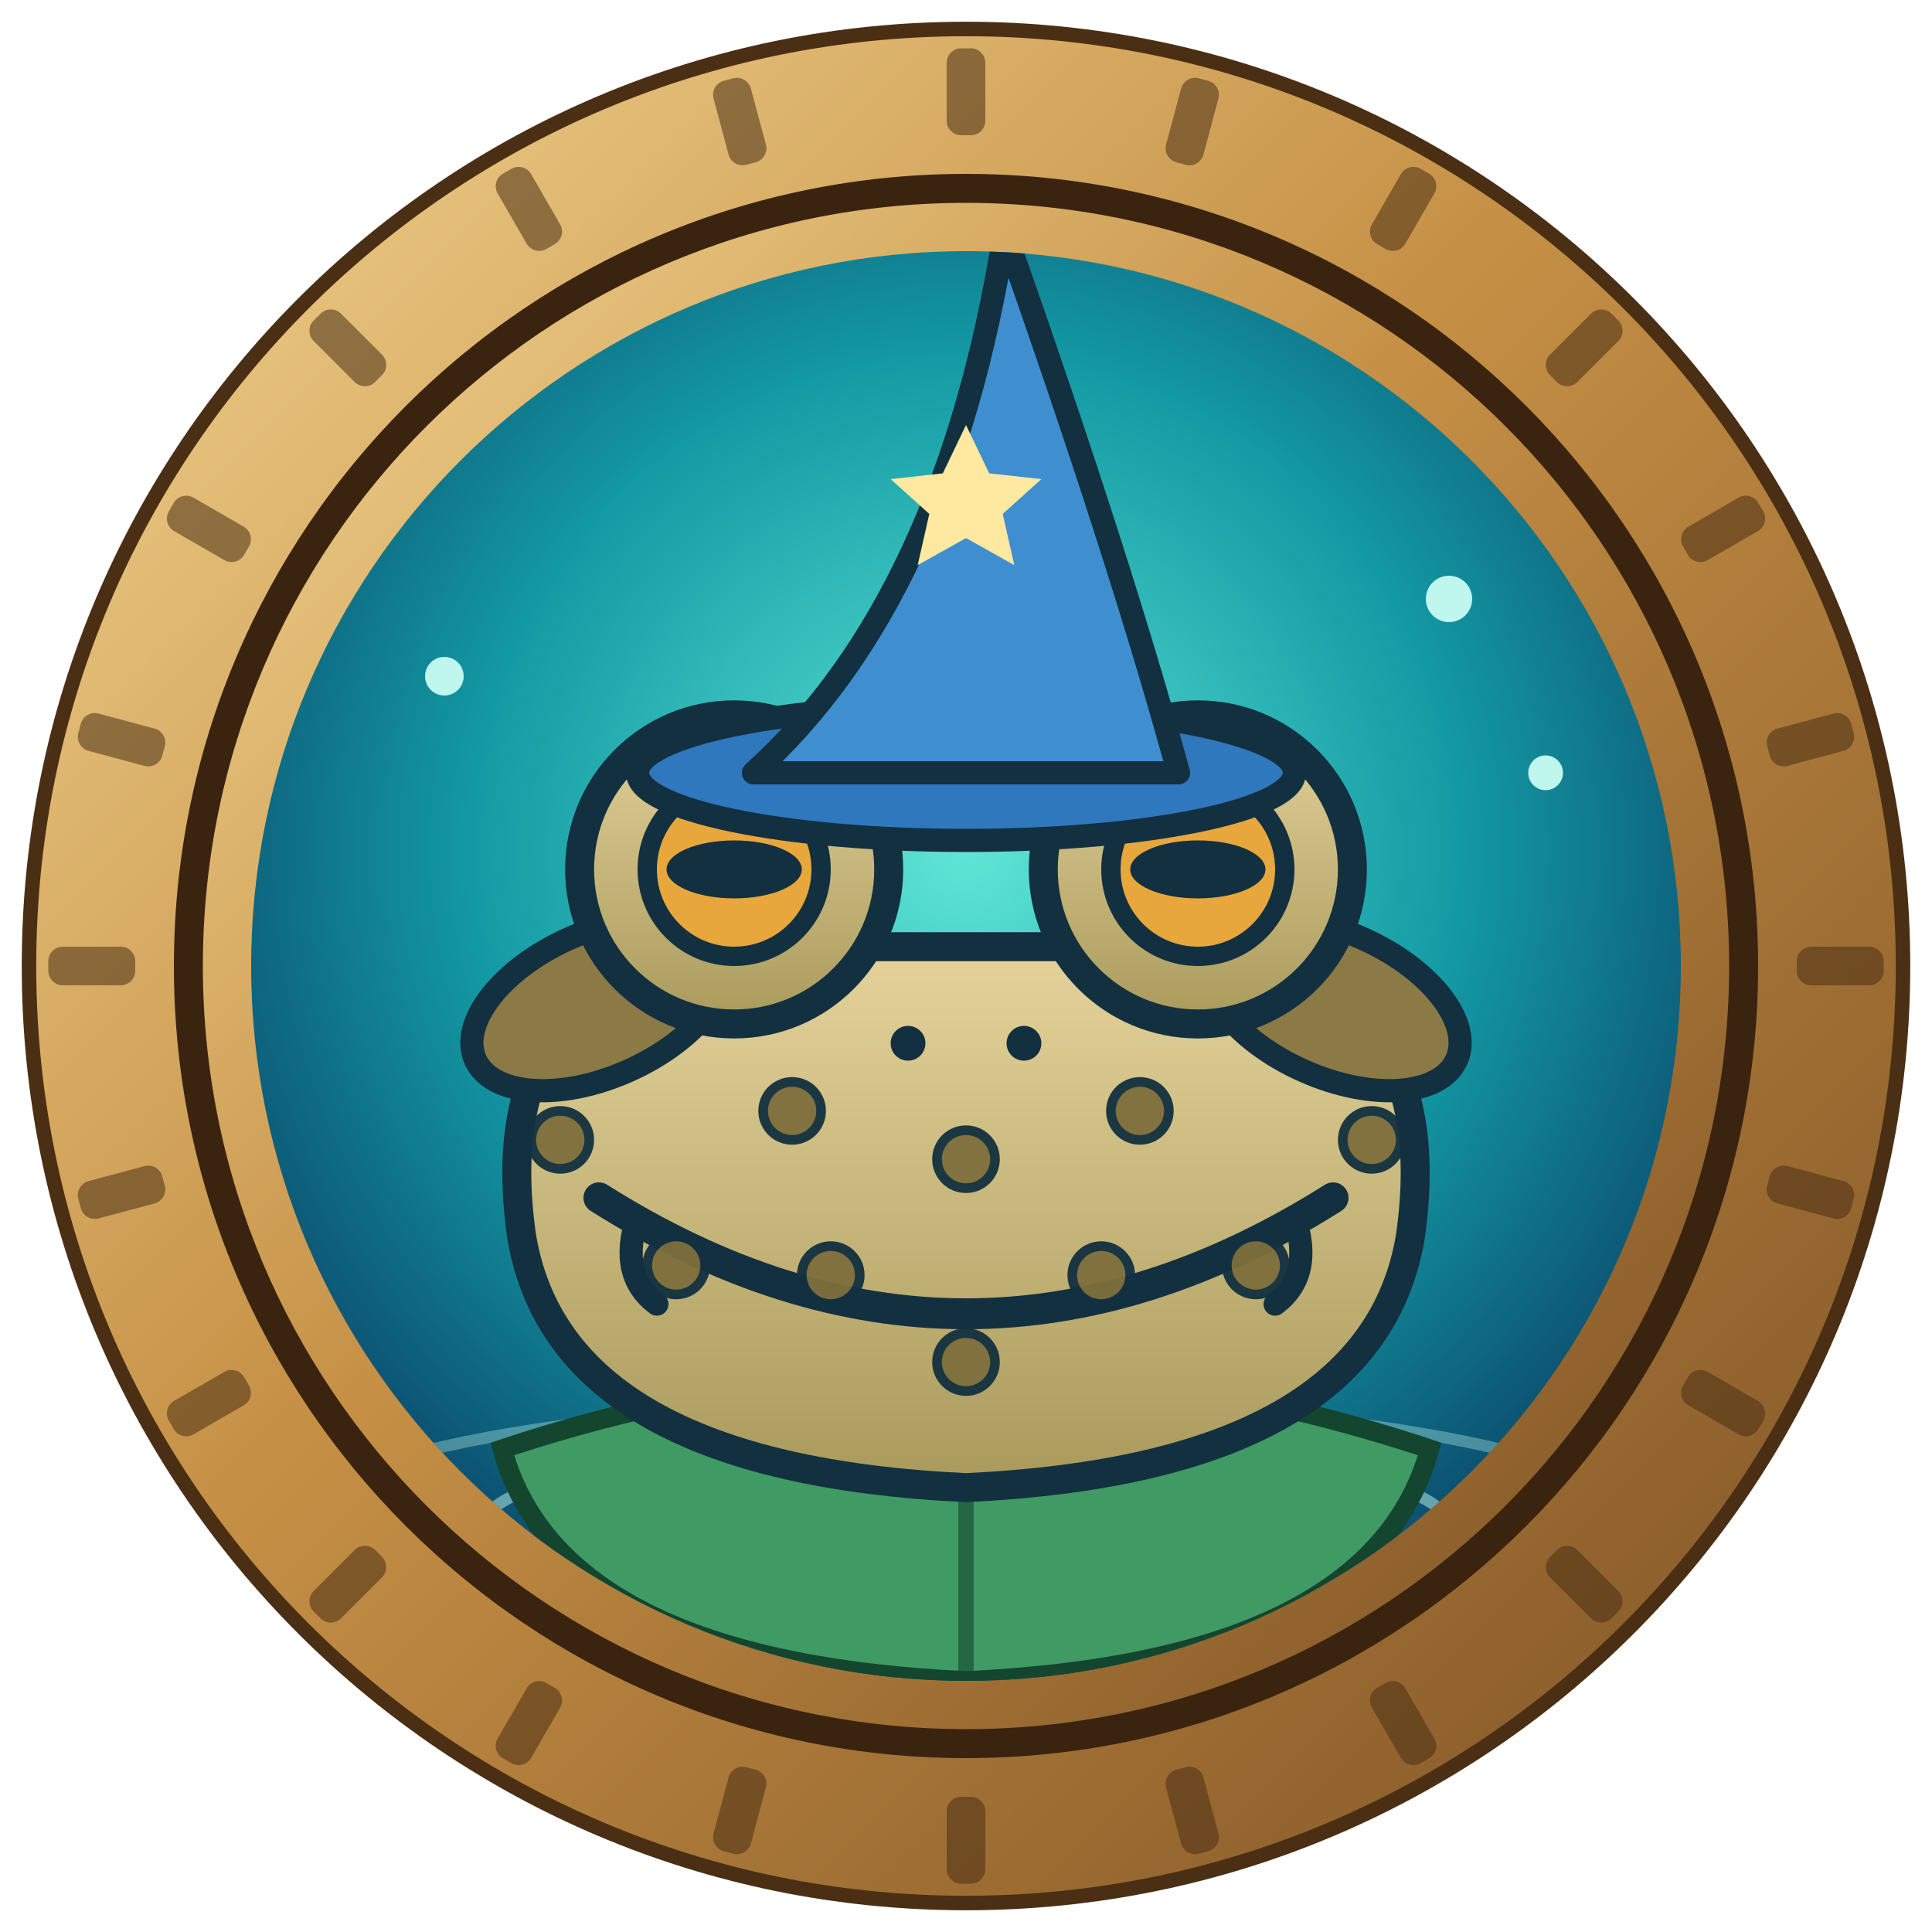
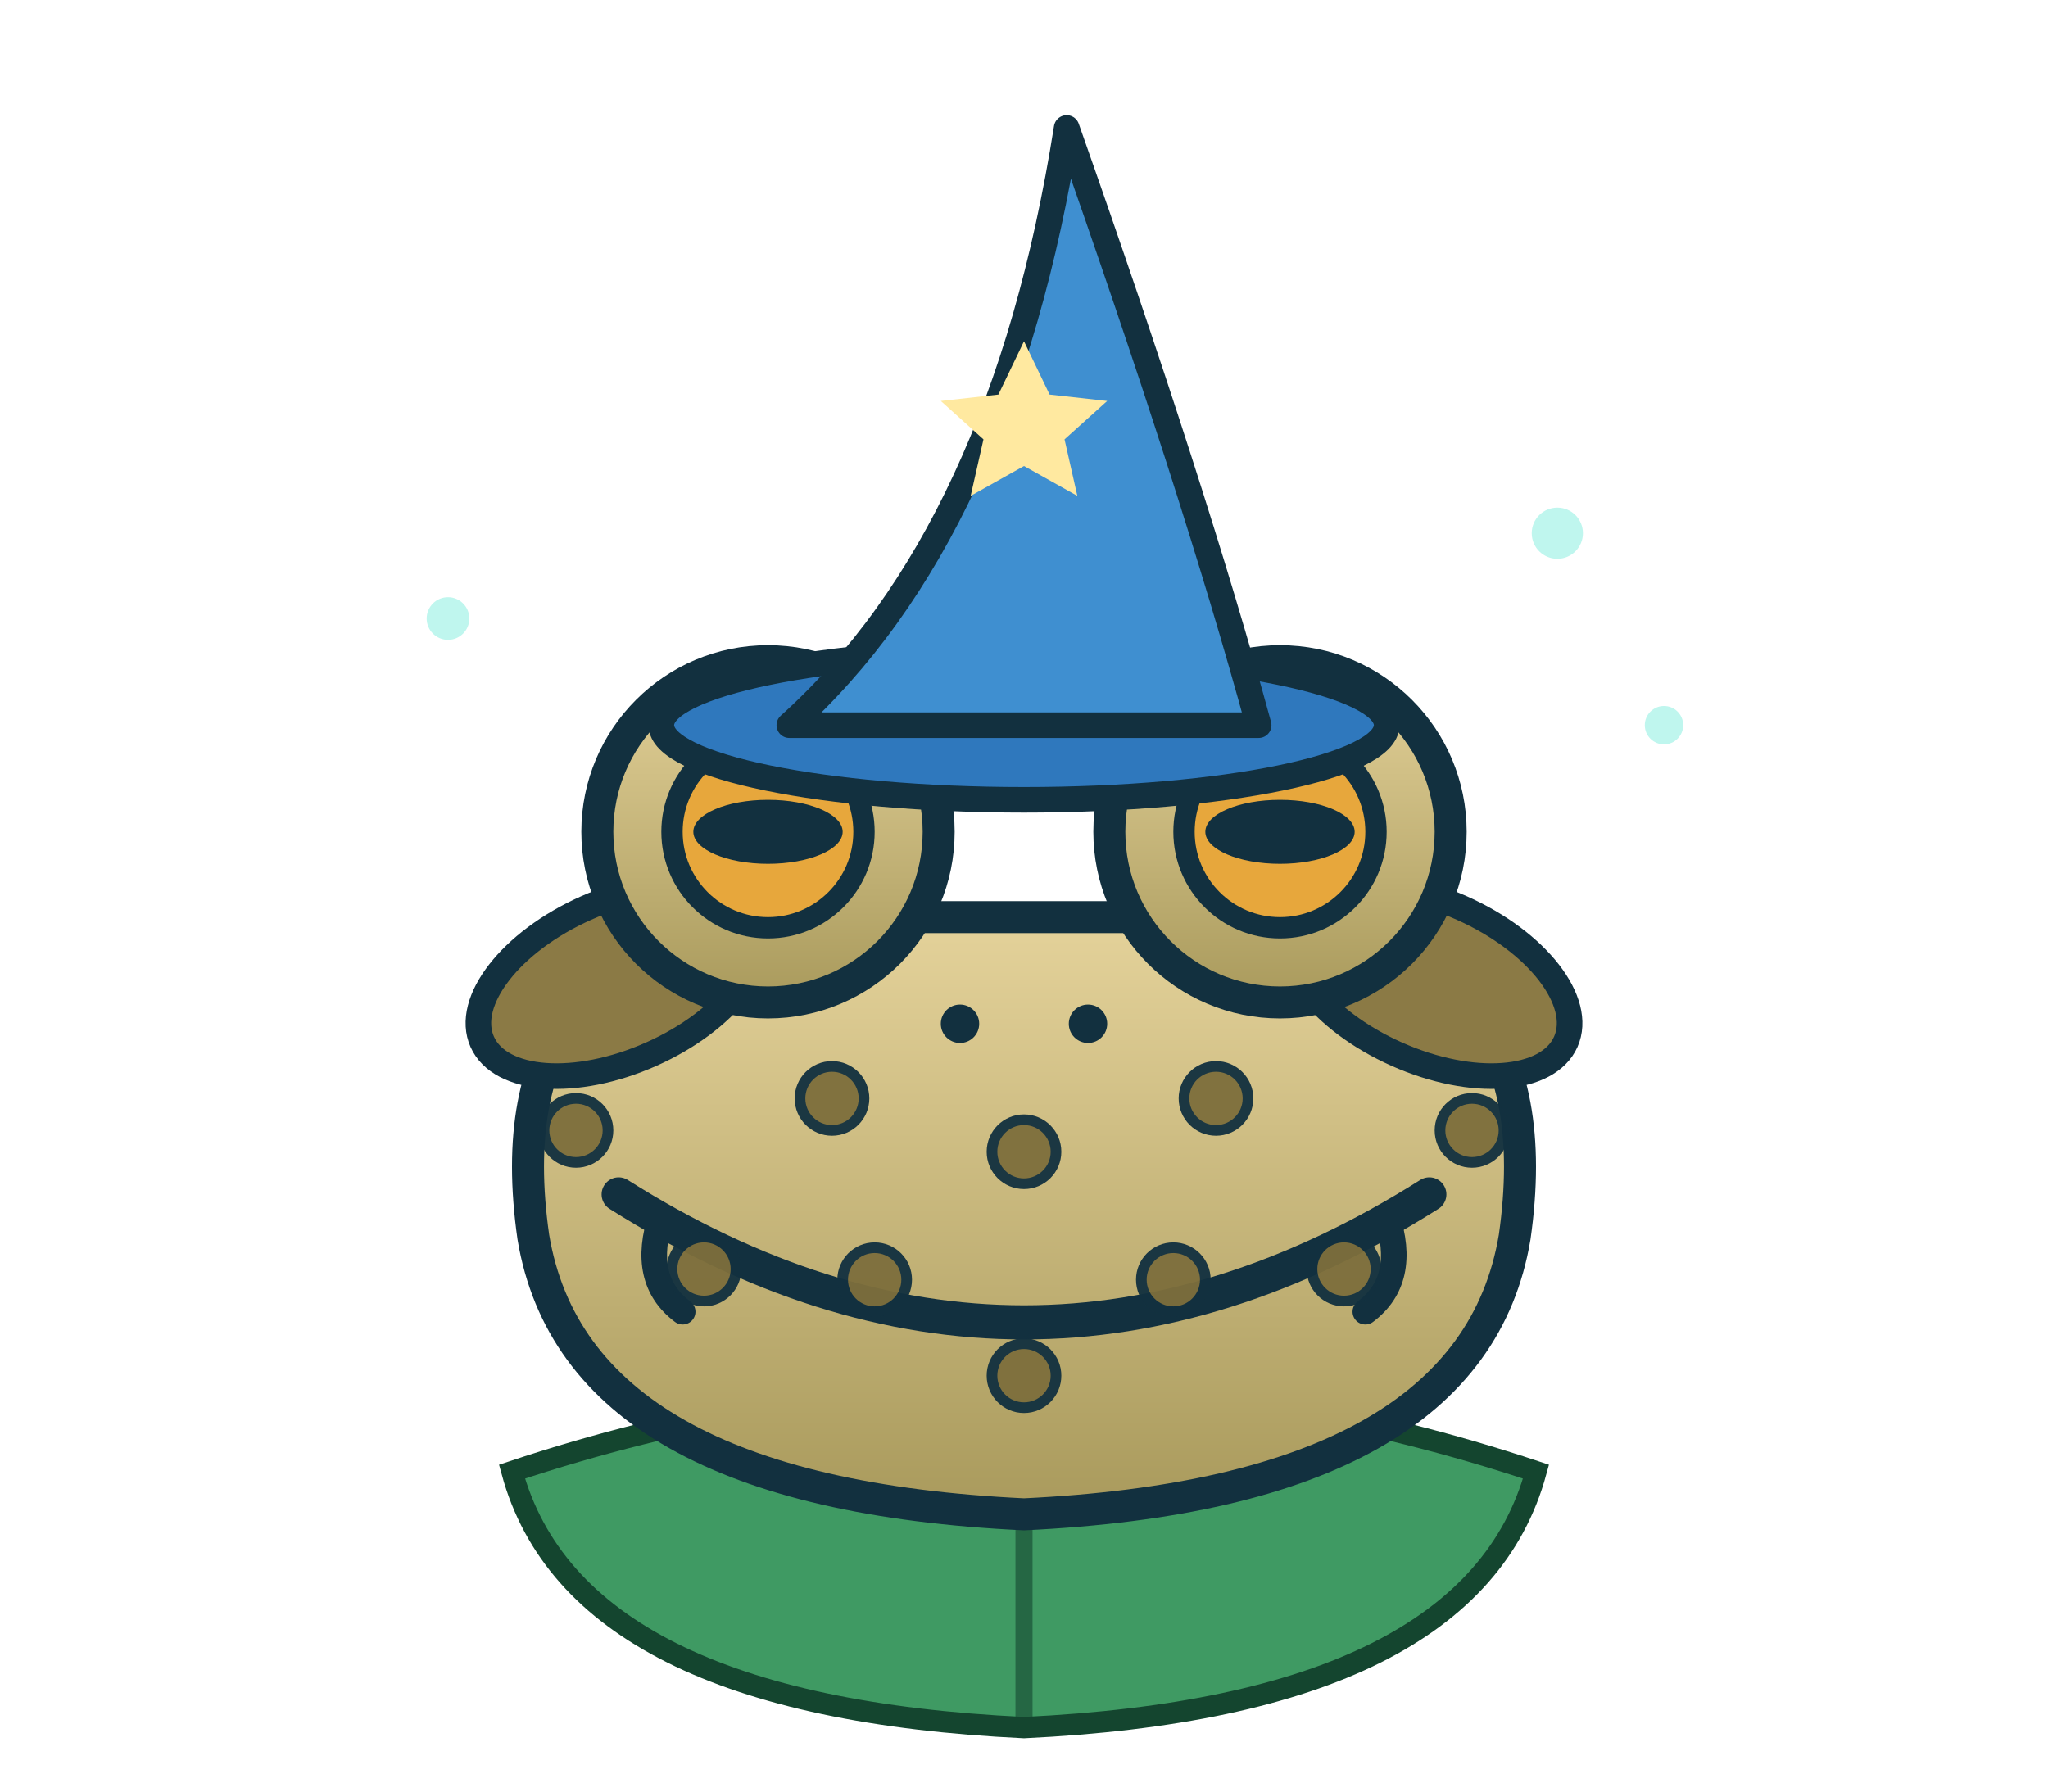
- <svg xmlns="http://www.w3.org/2000/svg" viewBox="0 0 200 200" width="200" height="200">
+ <svg xmlns="http://www.w3.org/2000/svg" viewBox="4 12 192 168" width="192" height="168">
  <defs>
    <linearGradient id="bronze" x1="0" y1="0" x2="1" y2="1">
      <stop offset="0" stop-color="#f4d894" />
      <stop offset=".45" stop-color="#c58f45" />
      <stop offset="1" stop-color="#7a4f23" />
    </linearGradient>
    <radialGradient id="teal" cx=".5" cy=".42" r=".62">
      <stop offset="0" stop-color="#5fe6d6" />
      <stop offset=".55" stop-color="#139aa4" />
      <stop offset="1" stop-color="#0a3d63" />
    </radialGradient>
    <linearGradient id="skin" x1="0" y1="0" x2="0" y2="1">
      <stop offset="0" stop-color="#e4d29a" />
      <stop offset="1" stop-color="#a99a5c" />
    </linearGradient>
    <clipPath id="disc">
      <circle cx="100" cy="100" r="74" />
    </clipPath>
  </defs>
-   <circle cx="100" cy="100" r="97" fill="url(#bronze)" />
-   <circle cx="100" cy="100" r="97" fill="none" stroke="#4a2f14" stroke-width="1.5" />
-   <rect x="98" y="5" width="4" height="9" rx="1.5" fill="#4a2f14" opacity=".55" transform="rotate(0 100 100)" />
-   <rect x="98" y="5" width="4" height="9" rx="1.5" fill="#4a2f14" opacity=".55" transform="rotate(15 100 100)" />
-   <rect x="98" y="5" width="4" height="9" rx="1.5" fill="#4a2f14" opacity=".55" transform="rotate(30 100 100)" />
-   <rect x="98" y="5" width="4" height="9" rx="1.5" fill="#4a2f14" opacity=".55" transform="rotate(45 100 100)" />
-   <rect x="98" y="5" width="4" height="9" rx="1.5" fill="#4a2f14" opacity=".55" transform="rotate(60 100 100)" />
-   <rect x="98" y="5" width="4" height="9" rx="1.5" fill="#4a2f14" opacity=".55" transform="rotate(75 100 100)" />
-   <rect x="98" y="5" width="4" height="9" rx="1.5" fill="#4a2f14" opacity=".55" transform="rotate(90 100 100)" />
-   <rect x="98" y="5" width="4" height="9" rx="1.5" fill="#4a2f14" opacity=".55" transform="rotate(105 100 100)" />
-   <rect x="98" y="5" width="4" height="9" rx="1.5" fill="#4a2f14" opacity=".55" transform="rotate(120 100 100)" />
-   <rect x="98" y="5" width="4" height="9" rx="1.5" fill="#4a2f14" opacity=".55" transform="rotate(135 100 100)" />
-   <rect x="98" y="5" width="4" height="9" rx="1.5" fill="#4a2f14" opacity=".55" transform="rotate(150 100 100)" />
-   <rect x="98" y="5" width="4" height="9" rx="1.5" fill="#4a2f14" opacity=".55" transform="rotate(165 100 100)" />
-   <rect x="98" y="5" width="4" height="9" rx="1.5" fill="#4a2f14" opacity=".55" transform="rotate(180 100 100)" />
-   <rect x="98" y="5" width="4" height="9" rx="1.5" fill="#4a2f14" opacity=".55" transform="rotate(195 100 100)" />
-   <rect x="98" y="5" width="4" height="9" rx="1.5" fill="#4a2f14" opacity=".55" transform="rotate(210 100 100)" />
-   <rect x="98" y="5" width="4" height="9" rx="1.5" fill="#4a2f14" opacity=".55" transform="rotate(225 100 100)" />
-   <rect x="98" y="5" width="4" height="9" rx="1.5" fill="#4a2f14" opacity=".55" transform="rotate(240 100 100)" />
-   <rect x="98" y="5" width="4" height="9" rx="1.5" fill="#4a2f14" opacity=".55" transform="rotate(255 100 100)" />
-   <rect x="98" y="5" width="4" height="9" rx="1.5" fill="#4a2f14" opacity=".55" transform="rotate(270 100 100)" />
-   <rect x="98" y="5" width="4" height="9" rx="1.5" fill="#4a2f14" opacity=".55" transform="rotate(285 100 100)" />
-   <rect x="98" y="5" width="4" height="9" rx="1.5" fill="#4a2f14" opacity=".55" transform="rotate(300 100 100)" />
-   <rect x="98" y="5" width="4" height="9" rx="1.5" fill="#4a2f14" opacity=".55" transform="rotate(315 100 100)" />
-   <rect x="98" y="5" width="4" height="9" rx="1.5" fill="#4a2f14" opacity=".55" transform="rotate(330 100 100)" />
-   <rect x="98" y="5" width="4" height="9" rx="1.5" fill="#4a2f14" opacity=".55" transform="rotate(345 100 100)" />
-   <circle cx="100" cy="100" r="82" fill="#3a2410" />
-   <circle cx="100" cy="100" r="79" fill="url(#bronze)" />
-   <circle cx="100" cy="100" r="74" fill="url(#teal)" />
-   <g clip-path="url(#disc)">
-     <ellipse cx="100" cy="158" rx="70" ry="13" fill="none" stroke="#bff6ee" stroke-opacity=".35" stroke-width="1.2" />
-     <ellipse cx="100" cy="158" rx="50" ry="9" fill="none" stroke="#bff6ee" stroke-opacity=".5" stroke-width="1.2" />
-     <path d="M52 150 Q100 134 148 150 Q142 172 100 174 Q58 172 52 150Z" fill="#3f9a63" stroke="#14452f" stroke-width="2" />
-     <path d="M100 152 L100 174" stroke="#14452f" stroke-width="1.6" opacity=".6" />
-     <path d="M54 128 Q50 100 78 98 L122 98 Q150 100 146 128 Q142 152 100 154 Q58 152 54 128Z" fill="url(#skin)" stroke="#12303f" stroke-width="3" stroke-linejoin="round" />
-     <ellipse cx="62" cy="104" rx="14" ry="7.5" transform="rotate(-24 62 104)" fill="#8b7a45" stroke="#12303f" stroke-width="2.4" />
-     <ellipse cx="138" cy="104" rx="14" ry="7.5" transform="rotate(24 138 104)" fill="#8b7a45" stroke="#12303f" stroke-width="2.4" />
-     <circle cx="76" cy="90" r="16" fill="url(#skin)" stroke="#12303f" stroke-width="3" />
-     <circle cx="76" cy="90" r="9.0" fill="#e7a73c" stroke="#12303f" stroke-width="2" />
-     <ellipse cx="76" cy="90" rx="7.0" ry="3.0" fill="#12303f" transform="rotate(0 76 90)" />
-     <circle cx="124" cy="90" r="16" fill="url(#skin)" stroke="#12303f" stroke-width="3" />
-     <circle cx="124" cy="90" r="9.0" fill="#e7a73c" stroke="#12303f" stroke-width="2" />
-     <ellipse cx="124" cy="90" rx="7.0" ry="3.0" fill="#12303f" transform="rotate(0 124 90)" />
-     <circle cx="94" cy="108" r="1.8" fill="#12303f" />
-     <circle cx="106" cy="108" r="1.8" fill="#12303f" />
-     <path d="M62 124 Q100 148 138 124" fill="none" stroke="#12303f" stroke-width="3.2" stroke-linecap="round" />
-     <path d="M66 126 Q64 132 68 135 M134 126 Q136 132 132 135" fill="none" stroke="#12303f" stroke-width="2.4" stroke-linecap="round" />
-     <g fill="#7d6e3c" stroke="#12303f" stroke-width="1" opacity=".95">
-       <circle cx="82" cy="115" r="3" />
-       <circle cx="100" cy="120" r="3" />
-       <circle cx="118" cy="115" r="3" />
-       <circle cx="70" cy="131" r="3" />
-       <circle cx="130" cy="131" r="3" />
-       <circle cx="100" cy="141" r="3" />
-       <circle cx="86" cy="132" r="3" />
-       <circle cx="114" cy="132" r="3" />
-       <circle cx="58" cy="118" r="3" />
-       <circle cx="142" cy="118" r="3" />
-     </g>
-     <ellipse cx="100" cy="80" rx="34" ry="7" fill="#2f78bd" stroke="#12303f" stroke-width="2.4" />
-     <path d="M78 80 Q98 62 104 24 Q116 58 122 80Z" fill="#3f8fd0" stroke="#12303f" stroke-width="2.4" stroke-linejoin="round" stroke-linecap="round" />
-     <path d="M100 44 l2.4 5 5.4.6-4 3.6 1.2 5.3-5-2.8-5 2.8 1.2-5.3-4-3.6 5.4-.6z" fill="#ffe9a0" />
-     <g fill="#bff6ee">
-       <circle cx="150" cy="62" r="2.4" />
-       <circle cx="160" cy="80" r="1.8" />
-       <circle cx="46" cy="70" r="2" />
-     </g>
+   <path d="M52 150 Q100 134 148 150 Q142 172 100 174 Q58 172 52 150Z" fill="#3f9a63" stroke="#14452f" stroke-width="2" />
+   <path d="M100 152 L100 174" stroke="#14452f" stroke-width="1.6" opacity=".6" />
+   <path d="M54 128 Q50 100 78 98 L122 98 Q150 100 146 128 Q142 152 100 154 Q58 152 54 128Z" fill="url(#skin)" stroke="#12303f" stroke-width="3" stroke-linejoin="round" />
+   <ellipse cx="62" cy="104" rx="14" ry="7.5" transform="rotate(-24 62 104)" fill="#8b7a45" stroke="#12303f" stroke-width="2.4" />
+   <ellipse cx="138" cy="104" rx="14" ry="7.5" transform="rotate(24 138 104)" fill="#8b7a45" stroke="#12303f" stroke-width="2.4" />
+   <circle cx="76" cy="90" r="16" fill="url(#skin)" stroke="#12303f" stroke-width="3" />
+   <circle cx="76" cy="90" r="9.0" fill="#e7a73c" stroke="#12303f" stroke-width="2" />
+   <ellipse cx="76" cy="90" rx="7.0" ry="3.0" fill="#12303f" transform="rotate(0 76 90)" />
+   <circle cx="124" cy="90" r="16" fill="url(#skin)" stroke="#12303f" stroke-width="3" />
+   <circle cx="124" cy="90" r="9.0" fill="#e7a73c" stroke="#12303f" stroke-width="2" />
+   <ellipse cx="124" cy="90" rx="7.0" ry="3.0" fill="#12303f" transform="rotate(0 124 90)" />
+   <circle cx="94" cy="108" r="1.8" fill="#12303f" />
+   <circle cx="106" cy="108" r="1.8" fill="#12303f" />
+   <path d="M62 124 Q100 148 138 124" fill="none" stroke="#12303f" stroke-width="3.2" stroke-linecap="round" />
+   <path d="M66 126 Q64 132 68 135 M134 126 Q136 132 132 135" fill="none" stroke="#12303f" stroke-width="2.4" stroke-linecap="round" />
+   <g fill="#7d6e3c" stroke="#12303f" stroke-width="1" opacity=".95">
+     <circle cx="82" cy="115" r="3" />
+     <circle cx="100" cy="120" r="3" />
+     <circle cx="118" cy="115" r="3" />
+     <circle cx="70" cy="131" r="3" />
+     <circle cx="130" cy="131" r="3" />
+     <circle cx="100" cy="141" r="3" />
+     <circle cx="86" cy="132" r="3" />
+     <circle cx="114" cy="132" r="3" />
+     <circle cx="58" cy="118" r="3" />
+     <circle cx="142" cy="118" r="3" />
+   </g>
+   <ellipse cx="100" cy="80" rx="34" ry="7" fill="#2f78bd" stroke="#12303f" stroke-width="2.4" />
+   <path d="M78 80 Q98 62 104 24 Q116 58 122 80Z" fill="#3f8fd0" stroke="#12303f" stroke-width="2.4" stroke-linejoin="round" stroke-linecap="round" />
+   <path d="M100 44 l2.4 5 5.4.6-4 3.6 1.2 5.3-5-2.8-5 2.8 1.2-5.3-4-3.6 5.4-.6z" fill="#ffe9a0" />
+   <g fill="#bff6ee">
+     <circle cx="150" cy="62" r="2.4" />
+     <circle cx="160" cy="80" r="1.8" />
+     <circle cx="46" cy="70" r="2" />
  </g>
</svg>
